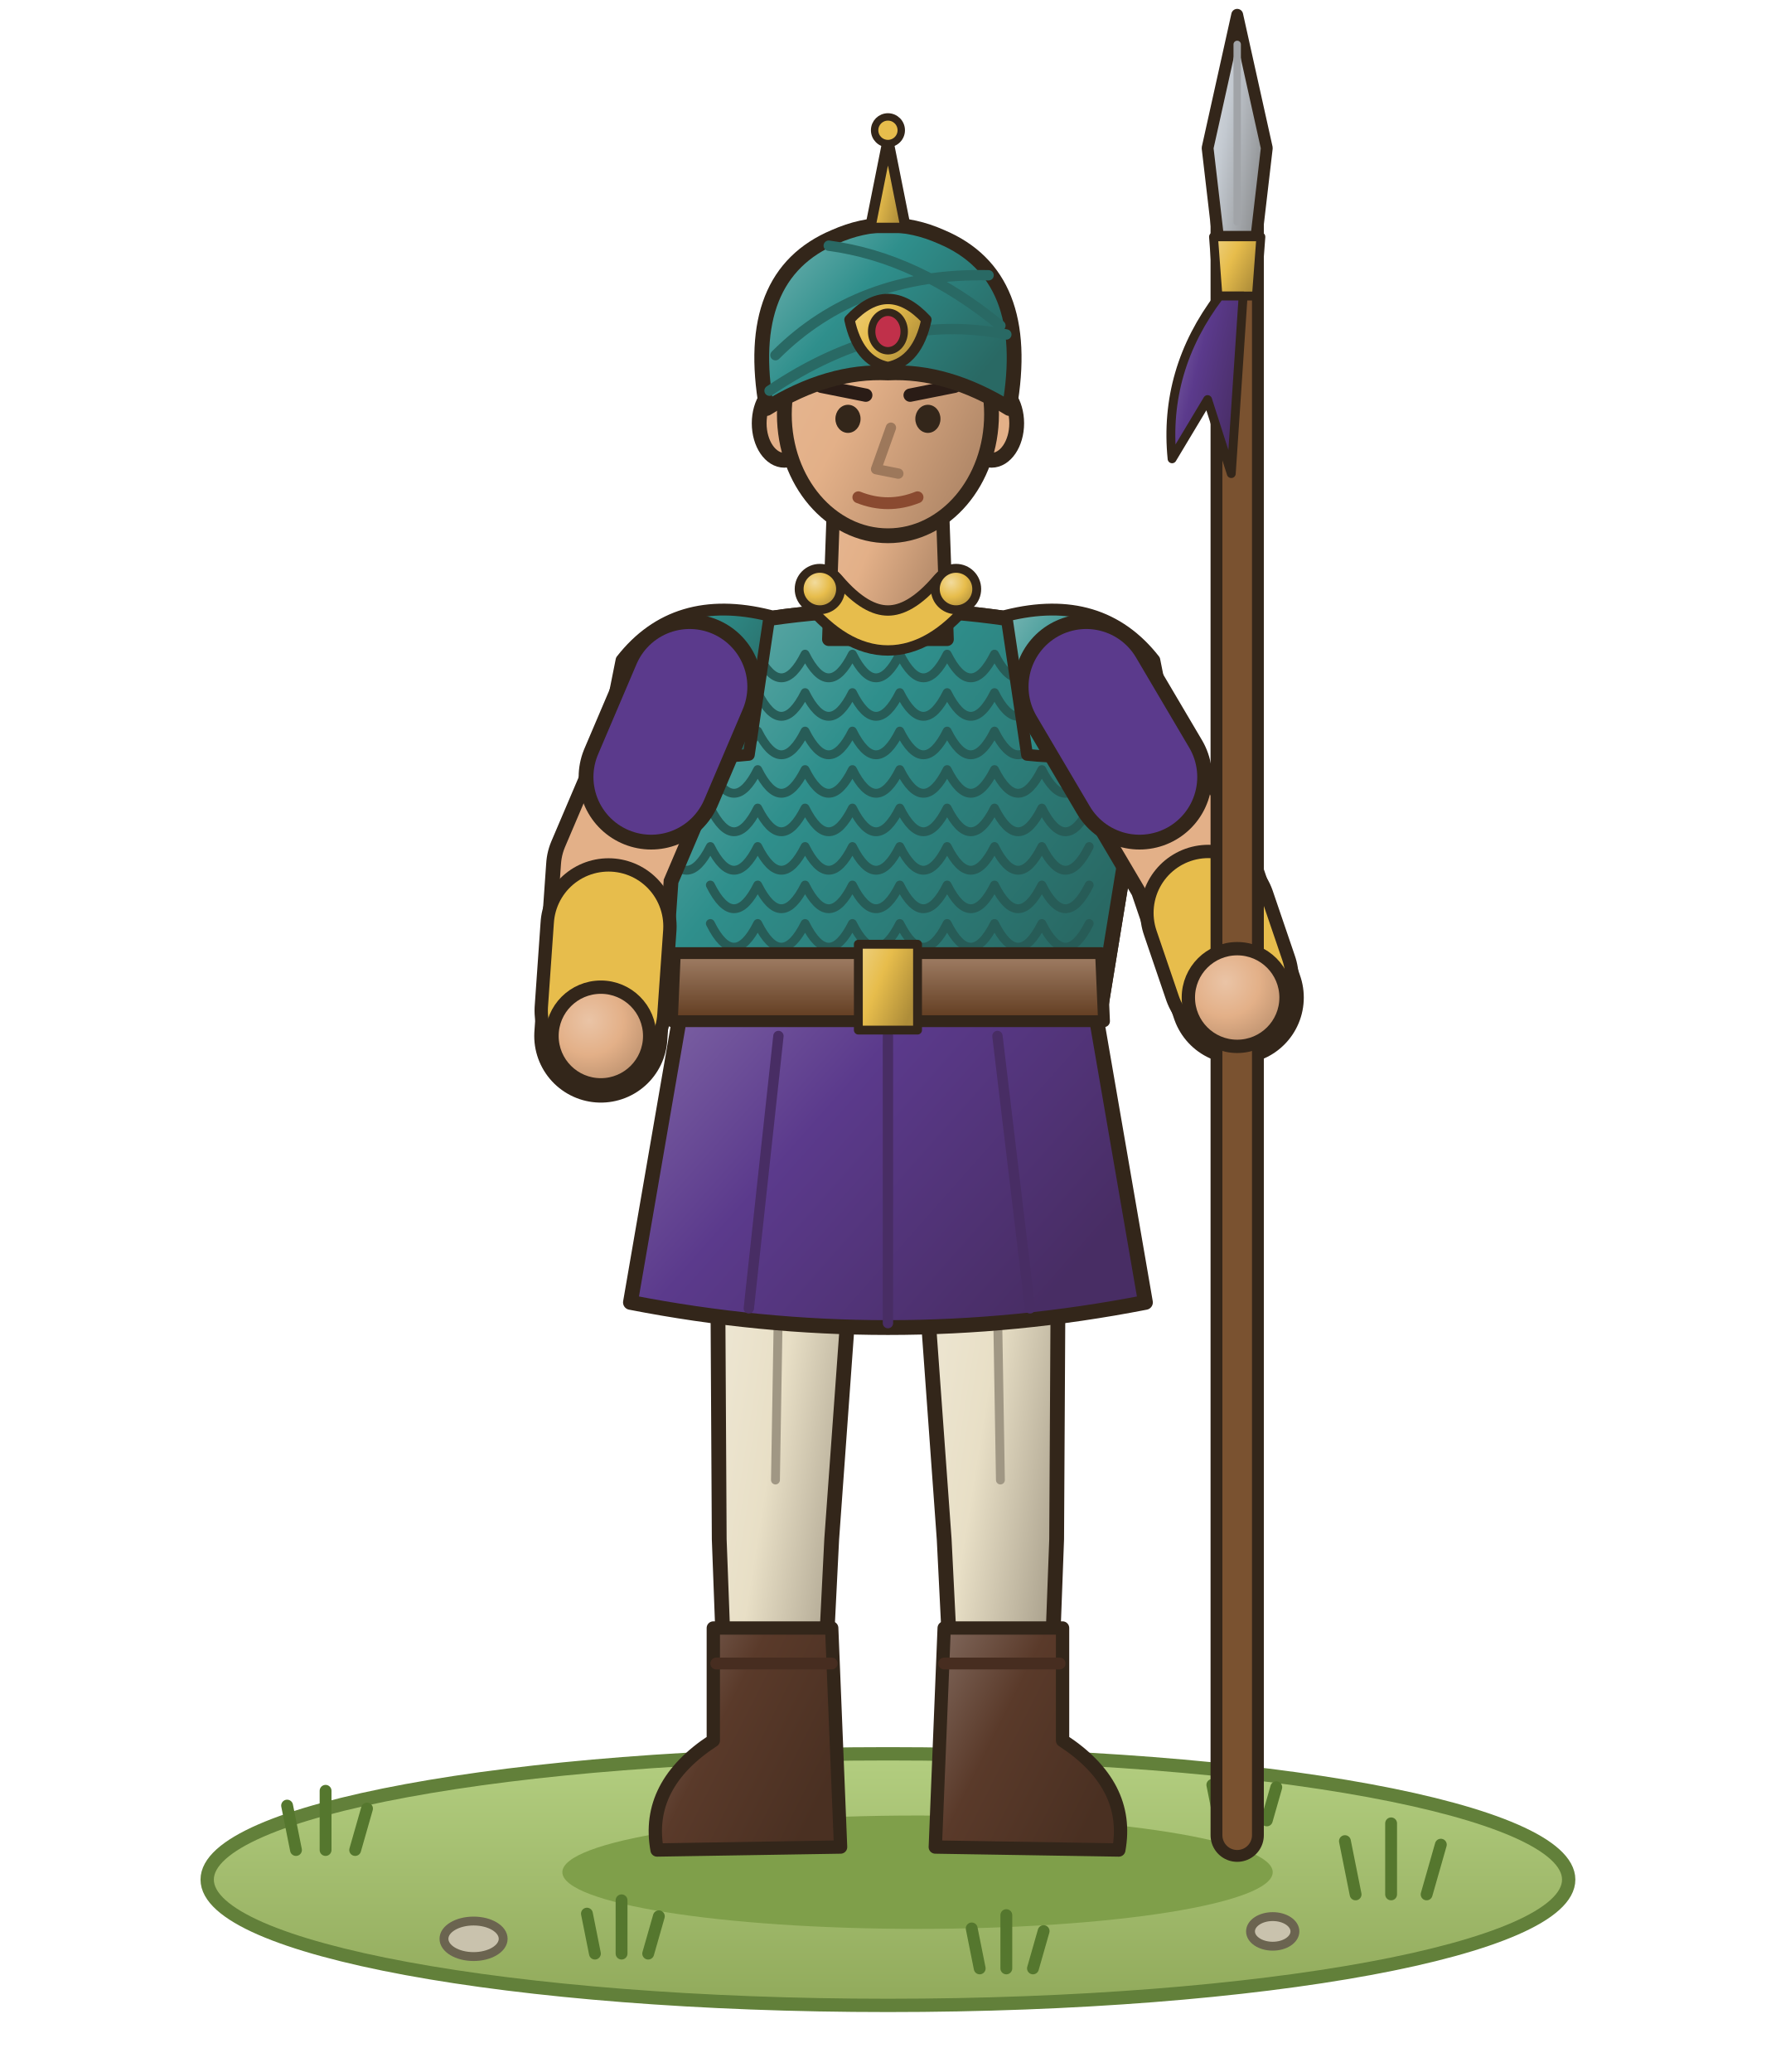
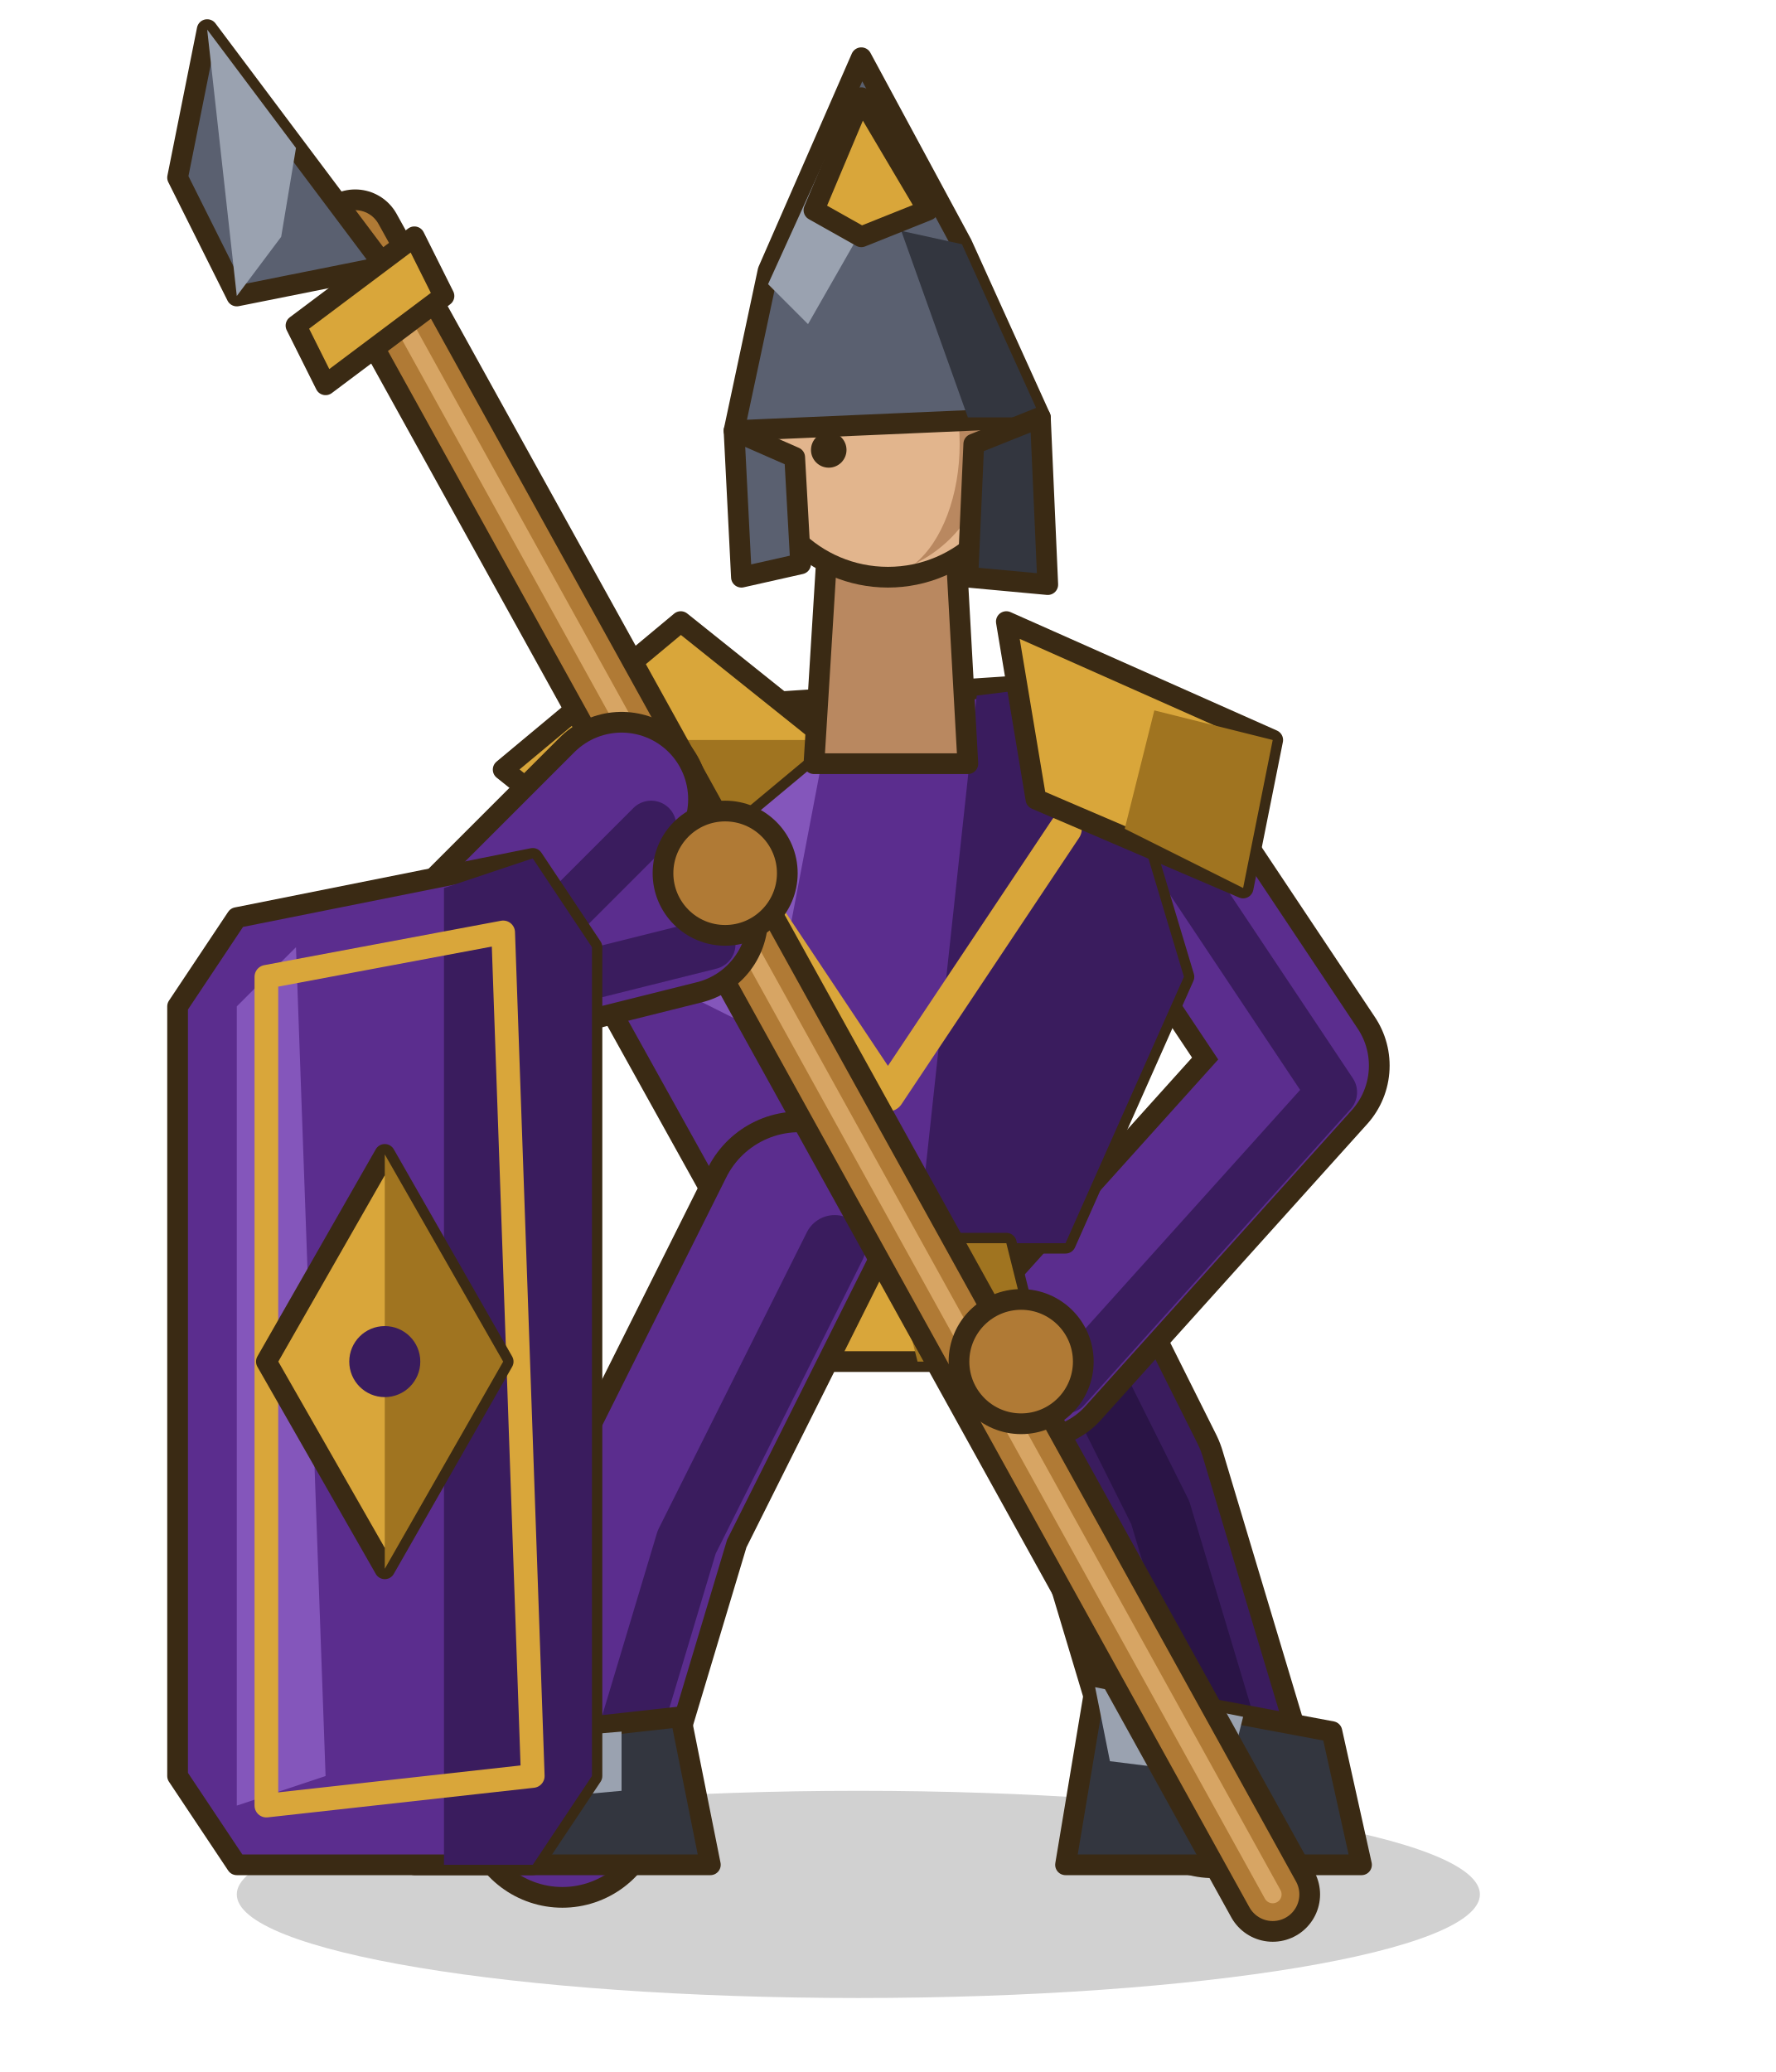
<svg xmlns="http://www.w3.org/2000/svg" viewBox="0 0 120 140">
-   <defs>
-     <linearGradient id="va6c56a" x2="0" y2="1">
-       <stop offset="0" stop-color="#b3ce80" />
-       <stop offset="1" stop-color="#91aa5b" />
-     </linearGradient>
-     <linearGradient id="de8dfc6" x1="0" y1="0" x2="1" y2=".6">
-       <stop offset="0" stop-color="#eee7d4" />
-       <stop offset=".45" stop-color="#e8dfc6" />
-       <stop offset="1" stop-color="#aaa18d" />
-     </linearGradient>
-     <linearGradient id="d5a3a2a" x1="0" y1="0" x2="1" y2=".6">
-       <stop offset="0" stop-color="#836b5f" />
-       <stop offset=".45" stop-color="#5a3a2a" />
-       <stop offset="1" stop-color="#4a3022" />
-     </linearGradient>
-     <linearGradient id="d5b3a8c" x1="0" y1="0" x2="1" y2=".6">
-       <stop offset="0" stop-color="#846ba9" />
-       <stop offset=".45" stop-color="#5b3a8c" />
-       <stop offset="1" stop-color="#482d64" />
-     </linearGradient>
-     <linearGradient id="d2f8f8c" x1="0" y1="0" x2="1" y2=".6">
-       <stop offset="0" stop-color="#78b6b4" />
-       <stop offset=".45" stop-color="#2f8f8c" />
-       <stop offset="1" stop-color="#296964" />
-     </linearGradient>
-     <linearGradient id="v7a4a26" x2="0" y2="1">
-       <stop offset="0" stop-color="#a28067" />
-       <stop offset="1" stop-color="#5f3a1e" />
-     </linearGradient>
-     <linearGradient id="de7bd4c" x1="0" y1="0" x2="1" y2=".6">
-       <stop offset="0" stop-color="#eed182" />
-       <stop offset=".45" stop-color="#e7bd4c" />
-       <stop offset="1" stop-color="#ae8d39" />
-     </linearGradient>
-     <linearGradient id="de3b088" x1="0" y1="0" x2="1" y2=".6">
-       <stop offset="0" stop-color="#e6b894" />
-       <stop offset=".45" stop-color="#e3b088" />
-       <stop offset="1" stop-color="#b18868" />
-     </linearGradient>
-     <radialGradient id="re7bd4c" cx=".38" cy=".34" r=".7">
-       <stop offset="0" stop-color="#f2db9d" />
-       <stop offset=".5" stop-color="#e7bd4c" />
-       <stop offset="1" stop-color="#ae8d39" />
-     </radialGradient>
-     <linearGradient id="dc3c9d0" x1="0" y1="0" x2="1" y2=".6">
-       <stop offset="0" stop-color="#e1e4e8" />
-       <stop offset=".45" stop-color="#c3c9d0" />
-       <stop offset="1" stop-color="#909294" />
-     </linearGradient>
-     <radialGradient id="re3b088" cx=".38" cy=".34" r=".7">
-       <stop offset="0" stop-color="#eac4a6" />
-       <stop offset=".5" stop-color="#e3b088" />
-       <stop offset="1" stop-color="#bb906e" />
-     </radialGradient>
-   </defs>
-   <g stroke="#33261a" stroke-width="1" stroke-linejoin="round" stroke-linecap="round">
-     <ellipse cx="60" cy="127" rx="46" ry="8.5" fill="url(#va6c56a)" stroke="#62803a" stroke-width=".9" />
-     <ellipse cx="62" cy="126.5" rx="24" ry="3.83" fill="#7f9f4a" stroke="none" />
-     <path d="M20,125 19.4,122M22,125 22,121M24,125 24.8,122.2" fill="none" stroke="#55772e" stroke-width=".8" />
-     <path d="M91.6,128 90.88,124.4M94,128 94,123.2M96.4,128 97.36,124.64" fill="none" stroke="#55772e" stroke-width=".8" />
-     <path d="M40.2,132 39.66,129.3M42,132 42,128.4M43.8,132 44.52,129.48" fill="none" stroke="#55772e" stroke-width=".8" />
-     <path d="M82.4,123 81.92,120.6M84,123 84,119.8M85.6,123 86.24,120.76" fill="none" stroke="#55772e" stroke-width=".8" />
-     <path d="M66.2,133 65.66,130.3M68,133 68,129.4M69.8,133 70.52,130.48" fill="none" stroke="#55772e" stroke-width=".8" />
-     <ellipse cx="32" cy="131" rx="2" ry="1.2" fill="#c9c2ad" stroke="#6b6450" stroke-width=".6" />
-     <ellipse cx="86" cy="130.5" rx="1.5" ry="1" fill="#c9c2ad" stroke="#6b6450" stroke-width=".6" />
-     <path d="M48.5,86 57.5,86 56.2,104 55.4,120 49.2,120 48.6,104Z" fill="url(#de8dfc6)" />
-     <path d="M71.5,86 62.5,86 63.8,104 64.6,120 70.8,120 71.4,104Z" fill="url(#de8dfc6)" />
-     <path d="M52.6,88 52.4,100M67.4,88 67.6,100" fill="none" stroke="#a09784" stroke-width=".6" />
-     <path d="M48.2,110 56.2,110 56.8,124.8 44.4,125Q43.6,120.6 48.2,117.6Z" fill="url(#d5a3a2a)" stroke-width=".9" />
-     <path d="M71.8,110 63.8,110 63.2,124.8 75.6,125Q76.4,120.6 71.8,117.6Z" fill="url(#d5a3a2a)" stroke-width=".9" />
-     <path d="M48.4,112.4H56.2M63.8,112.4H71.6" fill="none" stroke="#472d20" stroke-width=".8" />
-     <path d="M46.4,66 73.6,66 77.4,88Q60,91.4 42.6,88Z" fill="url(#d5b3a8c)" />
-     <path d="M52.6,70 50.6,88.4M60,70V89.4M67.4,70 69.6,88.4" fill="none" stroke="#482d64" stroke-width=".7" />
-     <path d="M46,43Q60,39.4 74,43L77.6,48.4 74.4,68 45.6,68 42.4,48.4Z" fill="url(#d5b3a8c)" />
-     <path d="M46,43Q60,39.4 74,43L77.6,48.4 74.4,68 45.6,68 42.4,48.4Z" fill="url(#d2f8f8c)" />
-     <path d="M48,44.2q1.6,3.2 3.2,0q1.6,3.2 3.2,0q1.6,3.2 3.2,0q1.6,3.2 3.2,0q1.6,3.2 3.2,0q1.6,3.2 3.2,0q1.6,3.2 3.2,0q1.6,3.2 3.2,0M44.8,46.8q1.6,3.2 3.2,0q1.6,3.2 3.2,0q1.6,3.2 3.2,0q1.6,3.2 3.2,0q1.6,3.2 3.2,0q1.6,3.2 3.2,0q1.6,3.2 3.2,0q1.6,3.2 3.2,0q1.6,3.2 3.2,0M44.8,49.4q1.6,3.2 3.2,0q1.6,3.2 3.2,0q1.6,3.2 3.2,0q1.6,3.2 3.2,0q1.6,3.2 3.2,0q1.6,3.2 3.2,0q1.6,3.2 3.2,0q1.6,3.2 3.2,0q1.6,3.2 3.2,0M44.8,52q1.6,3.2 3.2,0q1.6,3.2 3.2,0q1.6,3.2 3.2,0q1.6,3.2 3.2,0q1.6,3.2 3.2,0q1.6,3.2 3.2,0q1.6,3.2 3.2,0q1.6,3.2 3.2,0q1.6,3.2 3.2,0M44.8,54.6q1.6,3.2 3.2,0q1.6,3.2 3.2,0q1.6,3.2 3.2,0q1.6,3.2 3.2,0q1.6,3.2 3.2,0q1.6,3.2 3.2,0q1.6,3.2 3.2,0q1.6,3.2 3.2,0q1.6,3.2 3.2,0M44.8,57.2q1.6,3.2 3.2,0q1.6,3.2 3.2,0q1.6,3.2 3.2,0q1.6,3.2 3.2,0q1.6,3.2 3.2,0q1.6,3.2 3.2,0q1.6,3.2 3.2,0q1.6,3.2 3.2,0q1.6,3.2 3.2,0M48,59.8q1.6,3.2 3.2,0q1.6,3.2 3.2,0q1.6,3.2 3.2,0q1.6,3.2 3.2,0q1.6,3.2 3.2,0q1.6,3.2 3.2,0q1.6,3.2 3.2,0q1.6,3.2 3.2,0M48,62.4q1.6,3.2 3.2,0q1.6,3.2 3.2,0q1.6,3.2 3.2,0q1.6,3.2 3.2,0q1.6,3.2 3.2,0q1.6,3.2 3.2,0q1.6,3.2 3.2,0q1.6,3.2 3.2,0M48,65q1.6,3.2 3.2,0q1.6,3.2 3.2,0q1.6,3.2 3.2,0q1.6,3.2 3.2,0q1.6,3.2 3.2,0q1.6,3.2 3.2,0q1.6,3.2 3.2,0q1.6,3.2 3.2,0" fill="none" stroke="#275c57" stroke-width=".6" />
-     <path d="M42,44.6Q45.6,40 52,41.6L50.6,51Q45,51.6 41,49.6Z" fill="url(#d2f8f8c)" stroke-width=".8" />
-     <path d="M78,44.6Q74.4,40 68,41.6L69.4,51Q75,51.6 79,49.6Z" fill="url(#d2f8f8c)" stroke-width=".8" />
-     <path d="M45.6,64.4 74.4,64.4 74.6,69 45.4,69Z" fill="url(#v7a4a26)" stroke-width=".8" />
-     <path d="M58,63.8 62,63.8 62,69.6 58,69.6Z" fill="url(#de7bd4c)" stroke-width=".6" />
-     <path d="M56.4,32 63.6,32 64,43.2 56,43.2Z" fill="url(#de3b088)" stroke-width=".9" />
-     <path d="M55.6,40Q60,45.2 64.4,40" fill="none" stroke-width="3.4" />
-     <path d="M55.6,40Q60,45.2 64.4,40" fill="none" stroke="#e7bd4c" stroke-width="2" />
-     <circle cx="55.4" cy="39.8" r="1.4" fill="url(#re7bd4c)" stroke-width=".6" />
-     <circle cx="64.6" cy="39.8" r="1.4" fill="url(#re7bd4c)" stroke-width=".6" />
-     <path d="M46.6,46.4 41.4,58.6 40.6,70" fill="none" stroke-width="9" />
-     <path d="M46.6,46.4 41.4,58.6 40.6,70" fill="none" stroke="#e3b088" stroke-width="7" />
-     <path d="M46.6,46.4 44,52.5" fill="none" stroke-width="9.8" />
-     <path d="M46.6,46.4 44,52.5" fill="none" stroke="#5b3a8c" stroke-width="7.8" />
-     <path d="M41.12,62.59 40.72,68.29" fill="none" stroke-width="9.2" />
-     <path d="M41.12,62.59 40.72,68.29" fill="none" stroke="#e7bd4c" stroke-width="7.4" />
-     <g transform="translate(60,28)">
-       <ellipse cx="-7" cy=".6" rx="1.7" ry="2.5" fill="#e3b088" />
-       <ellipse cx="7" cy=".6" rx="1.7" ry="2.5" fill="#e3b088" />
-       <ellipse rx="7" ry="8.2" fill="url(#de3b088)" />
-       <path d="M-4.5,-1.9-1.5,-1.3M4.5,-1.9 1.5,-1.3" fill="none" stroke="#2a1c16" stroke-width=".9" />
-       <ellipse cx="-2.7" cy=".3" rx=".85" ry=".95" fill="#33261a" stroke="none" />
-       <ellipse cx="2.7" cy=".3" rx=".85" ry=".95" fill="#33261a" stroke="none" />
-       <path d="M.2,.9-.8,3.7 .7,4" fill="none" stroke="#9d785b" stroke-width=".7" />
-       <path d="M-2,5.6Q0,6.4 2,5.6" fill="none" stroke="#8a4a30" stroke-width=".8" />
-       <path d="M-8.2,-.4Q-9.8,-9.4-3.6,-12 0,-13.6 3.6,-12 9.8,-9.4 8.2,-.4 4,-3 0,-2.8-4,-3-8.2,-.4Z" fill="url(#d2f8f8c)" />
-       <path d="M-7.6,-4Q-2,-9.6 6.8,-9.4M-8,-1.6Q0,-7 8,-5.4M-4,-11.4Q2,-10.6 7.6,-6" fill="none" stroke="#296964" stroke-width=".7" />
-       <path d="M-1.2,-12.6 0,-18.6 1.2,-12.6Z" fill="url(#de7bd4c)" stroke-width=".7" />
-       <circle cx="0" cy="-19.2" r=".9" fill="#e7bd4c" stroke-width=".5" />
-       <path d="M-2.6,-6.4Q0,-9.2 2.6,-6.4 2,-3.6 0,-3.2-2,-3.6-2.6,-6.4Z" fill="url(#de7bd4c)" stroke-width=".7" />
-       <ellipse cx="0" cy="-5.6" rx="1.1" ry="1.3" fill="#c0304a" stroke-width=".5" />
-     </g>
-     <path d="M73.4,46.4 80.6,58.6 83.6,67.4" fill="none" stroke-width="9" />
-     <path d="M73.4,46.4 80.6,58.6 83.6,67.4" fill="none" stroke="#e3b088" stroke-width="7" />
-     <path d="M73.4,46.4 77,52.5" fill="none" stroke-width="9.8" />
-     <path d="M73.4,46.4 77,52.5" fill="none" stroke="#5b3a8c" stroke-width="7.8" />
-     <path d="M81.65,61.68 83.15,66.08" fill="none" stroke-width="9.2" />
-     <path d="M81.65,61.68 83.15,66.08" fill="none" stroke="#e7bd4c" stroke-width="7.4" />
-     <path d="M83.6,124 83.6,15" fill="none" stroke-width="3.6" />
-     <path d="M83.6,124 83.6,15" fill="none" stroke="#7a5230" stroke-width="2" />
-     <path d="M83.6,1 85.6,10 84.9,16 82.3,16 81.6,10Z" fill="url(#dc3c9d0)" stroke-width=".8" />
-     <path d="M83.6,3V15" fill="none" stroke="#a1a4a8" stroke-width=".5" />
-     <path d="M82,16 85.2,16 84.9,20 82.3,20Z" fill="url(#de7bd4c)" stroke-width=".6" />
-     <path d="M82.4,20Q78.6,25 79.2,31L81.6,27 83.2,32 84,20Z" fill="url(#d5b3a8c)" stroke-width=".6" />
-     <circle cx="83.6" cy="67.4" r="3.3" fill="url(#re3b088)" stroke-width=".9" />
-     <circle cx="40.6" cy="70" r="3.3" fill="url(#re3b088)" stroke-width=".9" />
+   <g stroke="#3a2a14" stroke-width="1.4" stroke-linejoin="round" stroke-linecap="round">
+     <ellipse cx="58" cy="128" rx="42" ry="7" fill="rgba(0,0,0,0.18)" stroke="none" />
+     <path d="M66,80 L76,100 L82,120" fill="none" stroke="#3a2a14" stroke-width="13.8" />
+     <path d="M66,80 L76,100 L82,120" fill="none" stroke="#3a1c5e" stroke-width="11" />
+     <path d="M66,80 L76,100 L82,120" fill="none" stroke="#2a1446" stroke-width="4.2" transform="translate(2.4,2.2)" />
+     <polygon points="74,114 90,117 92,126 72,126" fill="#33363f" />
+     <path d="M74,114 L84,116 L83,120 L75,119Z" fill="#9aa2b0" stroke="none" />
+     <path d="M76,54 L88,72 L70,92" fill="none" stroke="#3a2a14" stroke-width="11.8" />
+     <path d="M76,54 L88,72 L70,92" fill="none" stroke="#5b2d8e" stroke-width="9" />
+     <path d="M76,54 L88,72 L70,92" fill="none" stroke="#3a1c5e" stroke-width="3.4" transform="translate(2,1.8)" />
+     <polygon points="44,48 74,46 80,66 72,84 50,84 40,66" fill="#5b2d8e" />
+     <polygon points="66,47 74,46 80,66 72,84 62,84" fill="#3a1c5e" stroke="none" />
+     <polygon points="46,50 56,49 52,70 44,66" fill="#8456bb" stroke="none" />
+     <path d="M48,56 L60,74 L72,56" fill="none" stroke="#d9a63a" stroke-width="2.2" />
+     <polygon points="54,84 68,84 70,92 52,92" fill="#d9a63a" />
+     <path d="M60,84 L68,84 L70,92 L62,92Z" fill="#a07420" stroke="none" />
+     <polygon points="34,52 46,42 56,50 44,60" fill="#d9a63a" />
+     <polygon points="46,50 56,50 44,60" fill="#a07420" stroke="none" />
+     <polygon points="68,42 86,50 84,60 70,54" fill="#d9a63a" />
+     <polygon points="78,48 86,50 84,60 76,56" fill="#a07420" stroke="none" />
+     <path d="M54,82 L44,102 L38,122" fill="none" stroke="#3a2a14" stroke-width="13.8" />
+     <path d="M54,82 L44,102 L38,122" fill="none" stroke="#5b2d8e" stroke-width="11" />
+     <path d="M54,82 L44,102 L38,122" fill="none" stroke="#3a1c5e" stroke-width="4.2" transform="translate(2.4,2.2)" />
+     <polygon points="28,118 46,116 48,126 28,126" fill="#33363f" />
+     <path d="M30,118 L42,117 L42,121 L31,122Z" fill="#9aa2b0" stroke="none" />
+     <polygon points="56,35.4 64.5,35.4 65.4,51.6 55,51.6" fill="#b98860" />
+     <circle cx="60" cy="30" r="9" fill="#e2b58d" />
+     <path d="M61.8,21.9 A9,9 0 0 1 61.8,38.1 A5.4,9 0 0 0 61.8,21.9Z" fill="#b98860" stroke="none" />
+     <circle cx="56" cy="30.4" r="1.2" fill="#3a2a14" stroke="none" />
+     <polygon points="49.6,29.1 51.9,18.3 58.2,3.9 65,16.5 70.3,28.2" fill="#5a6070" />
+     <polygon points="60.9,15.6 65,16.5 70.3,28.2 65.4,28.2" fill="#33363f" stroke="none" />
+     <polygon points="51.9,19.2 56.4,9.3 58.2,15.6 54.6,21.9" fill="#9aa2b0" stroke="none" />
+     <polygon points="49.6,29.1 50.1,39 54.1,38.1 53.7,30.9" fill="#5a6070" />
+     <polygon points="70.3,28.2 70.8,39.5 65.4,39 65.8,30" fill="#33363f" />
+     <polygon points="55,14.2 58.2,6.6 62.7,14.2 58.2,16" fill="#d9a63a" />
+     <line x1="86" y1="128" x2="24" y2="16" stroke="#3a2a14" stroke-width="6.4" />
+     <line x1="86" y1="128" x2="24" y2="16" stroke="#b07a35" stroke-width="3.6" />
+     <line x1="86" y1="128" x2="24" y2="16" stroke="#d7a564" stroke-width="1.2" />
+     <polygon points="26,18 20,10 14,2 12,12 16,20" fill="#5a6070" />
+     <path d="M14,2 L20,10 L19,16 L16,20Z" fill="#9aa2b0" stroke="none" />
+     <polygon points="20,22 28,16 30,20 22,26" fill="#d9a63a" />
+     <path d="M42,54 L30,66 L46,62" fill="none" stroke="#3a2a14" stroke-width="11.8" />
+     <path d="M42,54 L30,66 L46,62" fill="none" stroke="#5b2d8e" stroke-width="9" />
+     <path d="M42,54 L30,66 L46,62" fill="none" stroke="#3a1c5e" stroke-width="3.4" transform="translate(2,1.8)" />
+     <circle cx="49" cy="59" r="4.2" fill="#b07a35" />
+     <circle cx="69" cy="92" r="4.2" fill="#b07a35" />
+     <polygon points="16,62 36,58 40,64 40,120 36,126 16,126 12,120 12,68" fill="#5b2d8e" />
+     <polygon points="30,60 36,58 40,64 40,120 36,126 30,126" fill="#3a1c5e" stroke="none" />
+     <polygon points="16,68 20,64 22,120 16,122" fill="#8456bb" stroke="none" />
+     <path d="M18,66 L34,63 L36,120 L18,122Z" fill="none" stroke="#d9a63a" stroke-width="1.6" />
+     <polygon points="26,78 34,92 26,106 18,92" fill="#d9a63a" />
+     <path d="M26,78 L34,92 L26,106 L26,92Z" fill="#a07420" stroke="none" />
+     <circle cx="26" cy="92" r="2.4" fill="#3a1c5e" stroke="none" />
  </g>
</svg>
